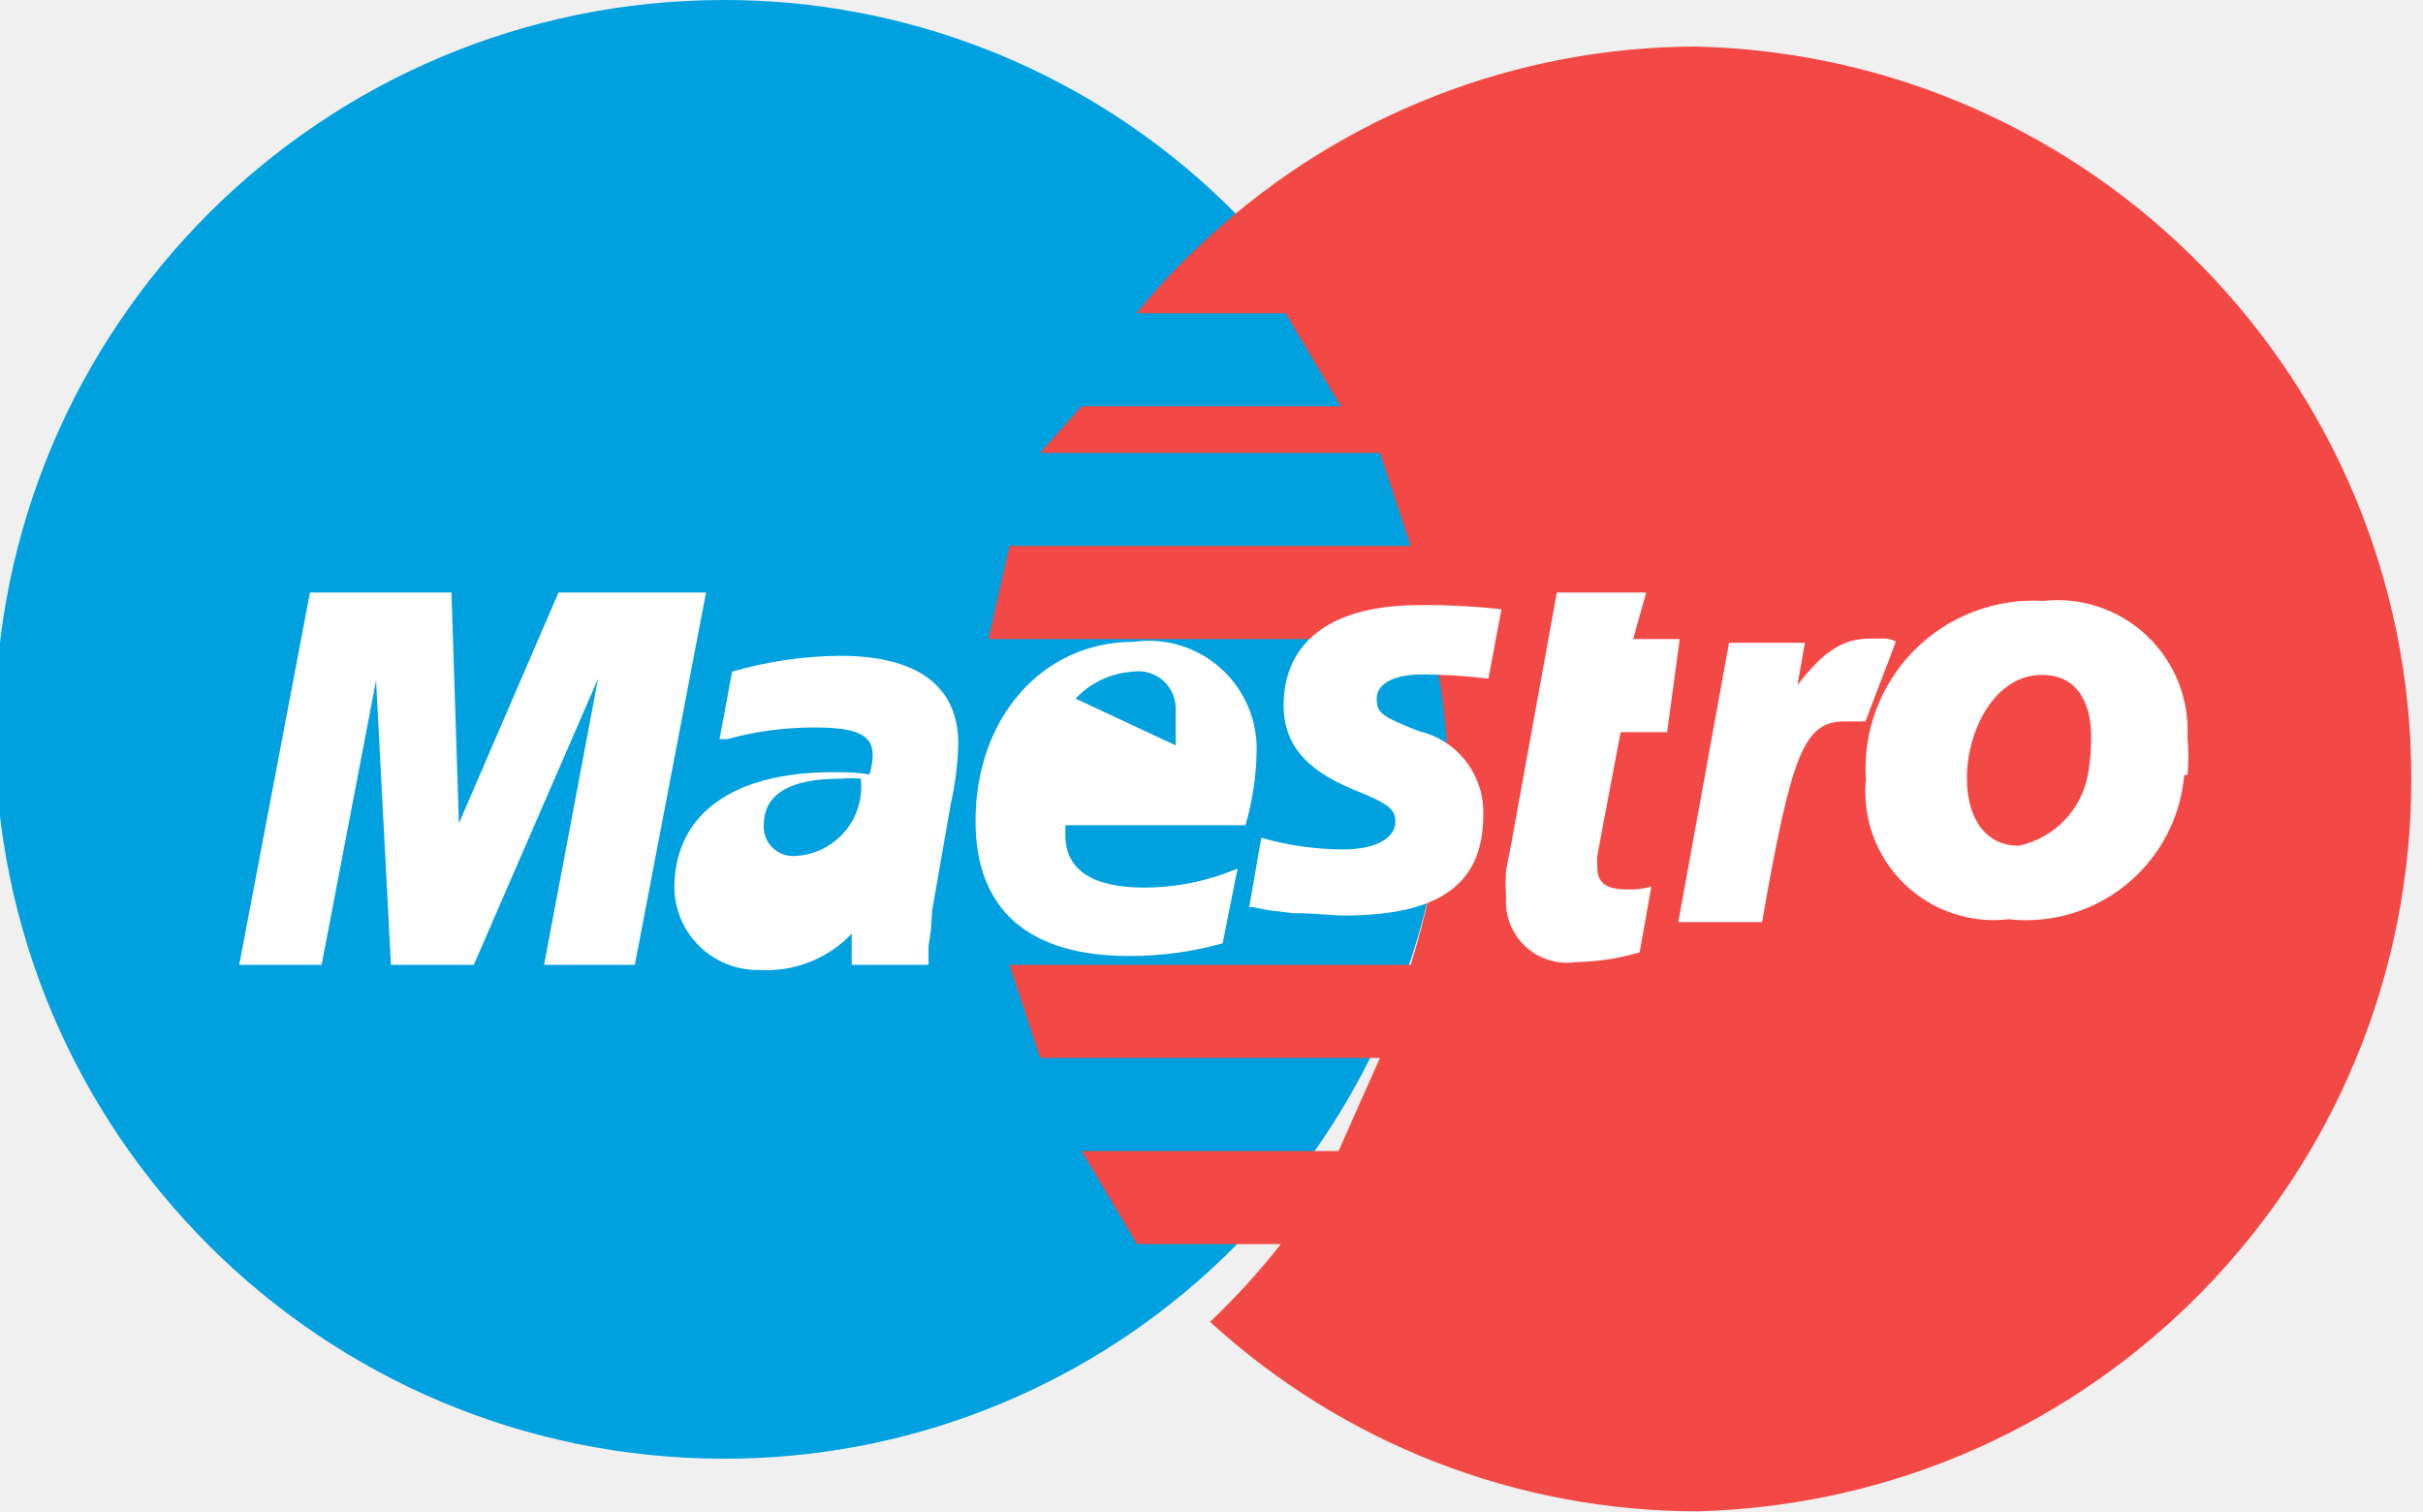
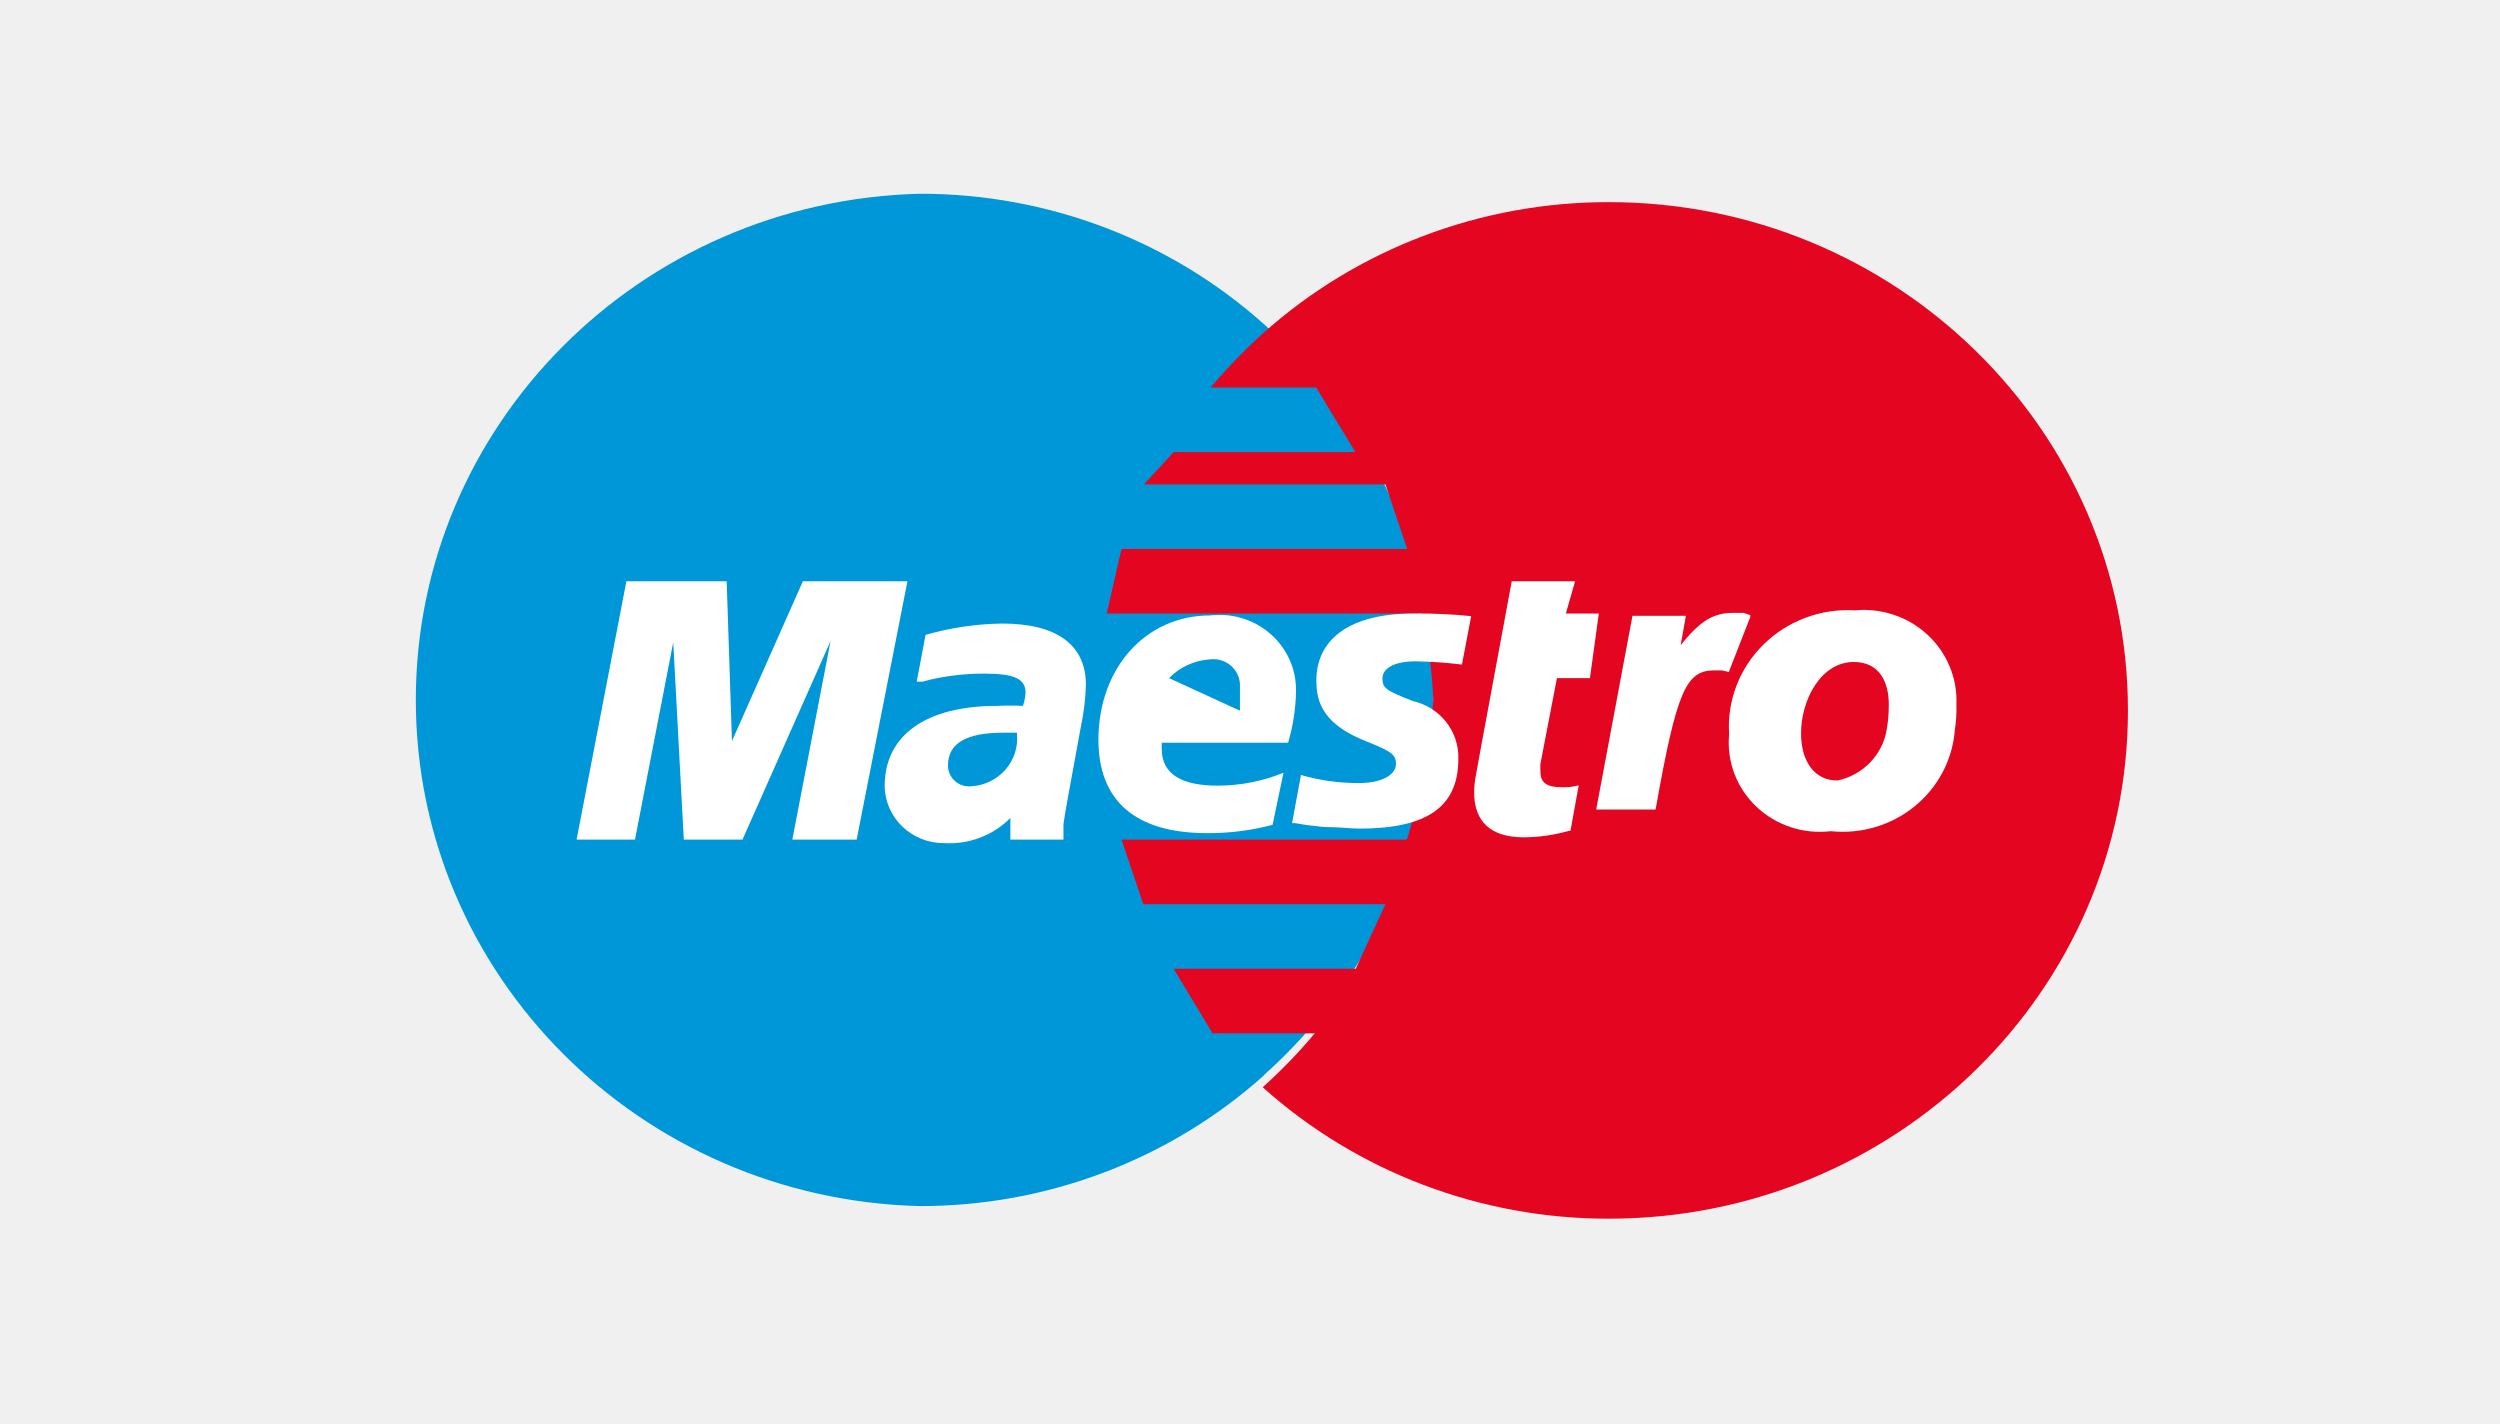
- <svg xmlns="http://www.w3.org/2000/svg" viewBox="0 0 52.06 32.47">
+ <svg xmlns="http://www.w3.org/2000/svg" xmlns:xlink="http://www.w3.org/1999/xlink" viewBox="0 0 72 41">
  <defs>
-     <style>.cls-1{fill:#00a1de;}.cls-1,.cls-2,.cls-3{fill-rule:evenodd;}.cls-2{fill:#f24946;}.cls-3{fill:#fff;}</style>
+     <style>.cls-1{fill:#999;opacity:0;}.cls-2{fill:#0097d9;}.cls-2,.cls-3,.cls-4{fill-rule:evenodd;}.cls-3{fill:#e40520;}.cls-4{fill:#fff;}</style>
+     <symbol id="Новый_символ_55" data-name="Новый символ 55" viewBox="0 0 76 44">
+       <rect class="cls-1" width="76" height="44" />
+       <path class="cls-2" d="M38.33,33.28a15.73,15.73,0,0,0,0-23.23A15.43,15.43,0,0,0,27.89,6a15.68,15.68,0,0,0,0,31.35,15.43,15.43,0,0,0,10.44-4.06Z" />
+       <path class="cls-3" d="M48.77,6.26a15.5,15.5,0,0,0-10.49,4.07A17.82,17.82,0,0,0,36.7,12h3.2l1.19,2H35.58l-.9,1H42l.66,2H34l-.45,2H43.1a14.73,14.73,0,0,1,.35,2.67,18.78,18.78,0,0,1-.8,4.33H34l.66,2H42l-.9,2H35.58l1.18,2h3.1a16.61,16.61,0,0,1-1.58,1.67,15.5,15.5,0,0,0,10.49,4.07,15.74,15.74,0,0,0,0-31.48Z" />
+       <polygon class="cls-4" points="25.97 26 24.02 26 25.18 19.85 22.51 26 20.73 26 20.41 19.89 19.25 26 17.48 26 18.99 18 22.03 18 22.19 22.95 24.34 18 27.51 18 25.97 26 25.97 26" />
+       <path class="cls-4" d="M47.56,25.73a5,5,0,0,1-1.37.2c-1,0-1.5-.49-1.5-1.39a2.91,2.91,0,0,1,.06-.57l.11-.62.09-.5L45.83,18h1.92l-.28,1h1l-.27,2h-1l-.5,2.65a1.58,1.58,0,0,0,0,.26c0,.33.2.47.65.47a1.73,1.73,0,0,0,.51-.06l-.25,1.41Z" />
+       <path class="cls-4" d="M53.06,19.05l-.2-.07-.16,0-.18,0c-.59,0-1,.27-1.57,1l.16-.91H49.49l-1.1,6h1.8c.64-3.67.92-4.31,1.78-4.31h.23l.21.05.65-1.7Z" />
+       <path class="cls-4" d="M39.91,21.15c0,.82.46,1.38,1.49,1.8.79.32.92.42.92.71s-.35.59-1.13.59A6.09,6.09,0,0,1,39.44,24l-.27,1.49.09,0,.35.06.52.06c.46,0,.82.05,1.08.05,2.06,0,3-.68,3-2.15a1.78,1.78,0,0,0-1.38-1.8c-.82-.33-.92-.4-.92-.7s.33-.53,1-.53a12.92,12.92,0,0,1,1.41.1l.28-1.5A15.36,15.36,0,0,0,42.85,19c-2.19,0-3,1-2.94,2.19Z" />
+       <path class="cls-4" d="M32.24,26H30.63l0-.67a2.57,2.57,0,0,1-2,.78,1.79,1.79,0,0,1-1.81-1.77c0-1.57,1.25-2.48,3.4-2.48a7.86,7.86,0,0,1,.79,0,1.42,1.42,0,0,0,.08-.41c0-.43-.34-.59-1.25-.59a7.21,7.21,0,0,0-1.61.18l-.26.07-.18,0,.27-1.45a8.71,8.71,0,0,1,2.32-.35c1.66,0,2.54.66,2.54,1.9a7.2,7.2,0,0,1-.15,1.28l-.41,2.29-.07.41-.05.33,0,.22,0,.18Zm-1.41-3.31-.43,0c-1.1,0-1.66.33-1.66,1a.64.64,0,0,0,.7.66,1.48,1.48,0,0,0,1.39-1.62Z" />
+       <path class="cls-4" d="M38.59,25.54a7.38,7.38,0,0,1-2,.26c-2.17,0-3.29-1-3.29-2.89,0-2.22,1.43-3.85,3.38-3.85a2.32,2.32,0,0,1,2.61,2.34,6.08,6.08,0,0,1-.24,1.6H35.22a1.64,1.64,0,0,0,0,.2c0,.75.57,1.13,1.69,1.13a5.2,5.2,0,0,0,2-.4l-.33,1.61Zm-1-3.54c0-.55,0-.66,0-.74a.81.81,0,0,0-.92-.84,1.89,1.89,0,0,0-1.23.58l2.13,1Z" />
+       <path class="cls-4" d="M59.26,22.64a3.41,3.41,0,0,1-3.76,3.1,2.76,2.76,0,0,1-3.08-3,3.61,3.61,0,0,1,3.82-3.84,2.81,2.81,0,0,1,3.07,2.92,4.2,4.2,0,0,1-.05.8Zm-2-.83c0-.67-.27-1.31-1.06-1.31-1,0-1.6,1.18-1.6,2.21,0,.88.42,1.47,1.11,1.46a1.93,1.93,0,0,0,1.49-1.59,4.54,4.54,0,0,0,.06-.77Z" />
+     </symbol>
  </defs>
  <g id="Слой_2" data-name="Слой 2">
    <g id="Слой_1-2" data-name="Слой 1">
-       <path class="cls-1" d="M26,27.29A15.76,15.76,0,0,0,26,4.06,15.43,15.43,0,0,0,15.56,0a15.67,15.67,0,0,0,0,31.34A15.42,15.42,0,0,0,26,27.29Z" />
-       <path class="cls-2" d="M36.44,1A15.51,15.51,0,0,0,26,5.07a14.57,14.57,0,0,0-1.58,1.66h3.2l1.19,2H23.24l-.89,1h7.3l.66,2H21.69l-.45,2h9.52a14.73,14.73,0,0,1,.35,2.67,18.78,18.78,0,0,1-.8,4.33H21.69l.66,2h7.3l-.89,2H23.24l1.19,2h3.09A15.51,15.51,0,0,1,26,28.4a15.5,15.5,0,0,0,10.49,4.07A15.74,15.74,0,0,0,36.44,1Z" />
-       <polygon class="cls-3" points="13.64 20.73 11.69 20.73 12.85 14.58 10.18 20.73 8.4 20.73 8.08 14.62 6.91 20.73 5.14 20.73 6.66 12.73 9.7 12.73 9.86 17.69 12 12.73 15.17 12.73 13.64 20.73 13.64 20.73" />
-       <path class="cls-3" d="M35.23,20.46a5.08,5.08,0,0,1-1.37.21,1.31,1.31,0,0,1-1.5-1.4,3.88,3.88,0,0,1,0-.57l.12-.62.09-.5.88-4.85h1.92l-.28,1h1l-.27,2h-1l-.5,2.65a1.7,1.7,0,0,0,0,.26c0,.33.19.47.65.47a1.78,1.78,0,0,0,.51-.06l-.25,1.41Z" />
-       <path class="cls-3" d="M40.73,13.78a.56.56,0,0,0-.21-.06l-.15,0h-.18c-.59,0-1,.26-1.57,1l.16-.91H37.15l-1.09,6h1.8c.64-3.67.91-4.31,1.78-4.31l.22,0,.22,0,.65-1.7Z" />
-       <path class="cls-3" d="M27.58,15.15c0,.82.45,1.38,1.49,1.81.79.32.91.42.91.71s-.35.58-1.12.58A6.5,6.5,0,0,1,27.1,18l-.26,1.49h.08l.36.07.51.06c.47,0,.83.05,1.08.05,2.07,0,3-.68,3-2.16a1.79,1.79,0,0,0-1.38-1.8c-.82-.32-.91-.4-.91-.7s.32-.52,1-.52a12.38,12.38,0,0,1,1.4.09l.28-1.49A15,15,0,0,0,30.52,13c-2.19,0-2.95,1-2.94,2.18Z" />
-       <path class="cls-3" d="M19.91,20.73H18.3l0-.67a2.53,2.53,0,0,1-2,.78,1.79,1.79,0,0,1-1.81-1.77c0-1.57,1.25-2.48,3.4-2.48.22,0,.5,0,.79.05a1.37,1.37,0,0,0,.07-.42c0-.43-.34-.59-1.24-.59a7.14,7.14,0,0,0-1.61.18l-.27.07-.17,0,.27-1.45a8.6,8.6,0,0,1,2.32-.34c1.66,0,2.54.65,2.54,1.89a6.6,6.6,0,0,1-.16,1.28l-.4,2.29L20,20l-.05.32,0,.23,0,.17Zm-1.41-4a2.54,2.54,0,0,0-.44,0c-1.09,0-1.65.33-1.65,1a.63.63,0,0,0,.69.66,1.49,1.49,0,0,0,1.4-1.61Z" />
-       <path class="cls-3" d="M26.26,20.27a7.44,7.44,0,0,1-2,.27c-2.17,0-3.3-1-3.3-2.9,0-2.22,1.44-3.85,3.39-3.85A2.32,2.32,0,0,1,27,16.14a6.07,6.07,0,0,1-.24,1.59H22.89c0,.1,0,.15,0,.21,0,.75.58,1.13,1.7,1.13a5.16,5.16,0,0,0,2-.41l-.32,1.61Zm-1-4.26c0-.55,0-.66,0-.75a.8.8,0,0,0-.91-.83,1.84,1.84,0,0,0-1.24.58l2.14,1Z" />
-       <path class="cls-3" d="M46.93,16.65a3.41,3.41,0,0,1-3.77,3.1,2.76,2.76,0,0,1-3.07-3,3.61,3.61,0,0,1,3.81-3.84A2.8,2.8,0,0,1,47,15.84a4.3,4.3,0,0,1,0,.81Zm-2-.83c0-.68-.27-1.32-1.06-1.32-1,0-1.61,1.18-1.61,2.22,0,.88.42,1.46,1.12,1.45a1.92,1.92,0,0,0,1.49-1.58,4.54,4.54,0,0,0,.06-.77Z" />
+       <use width="76" height="44" transform="scale(0.95 0.93)" xlink:href="#Новый_символ_55" />
    </g>
  </g>
</svg>
